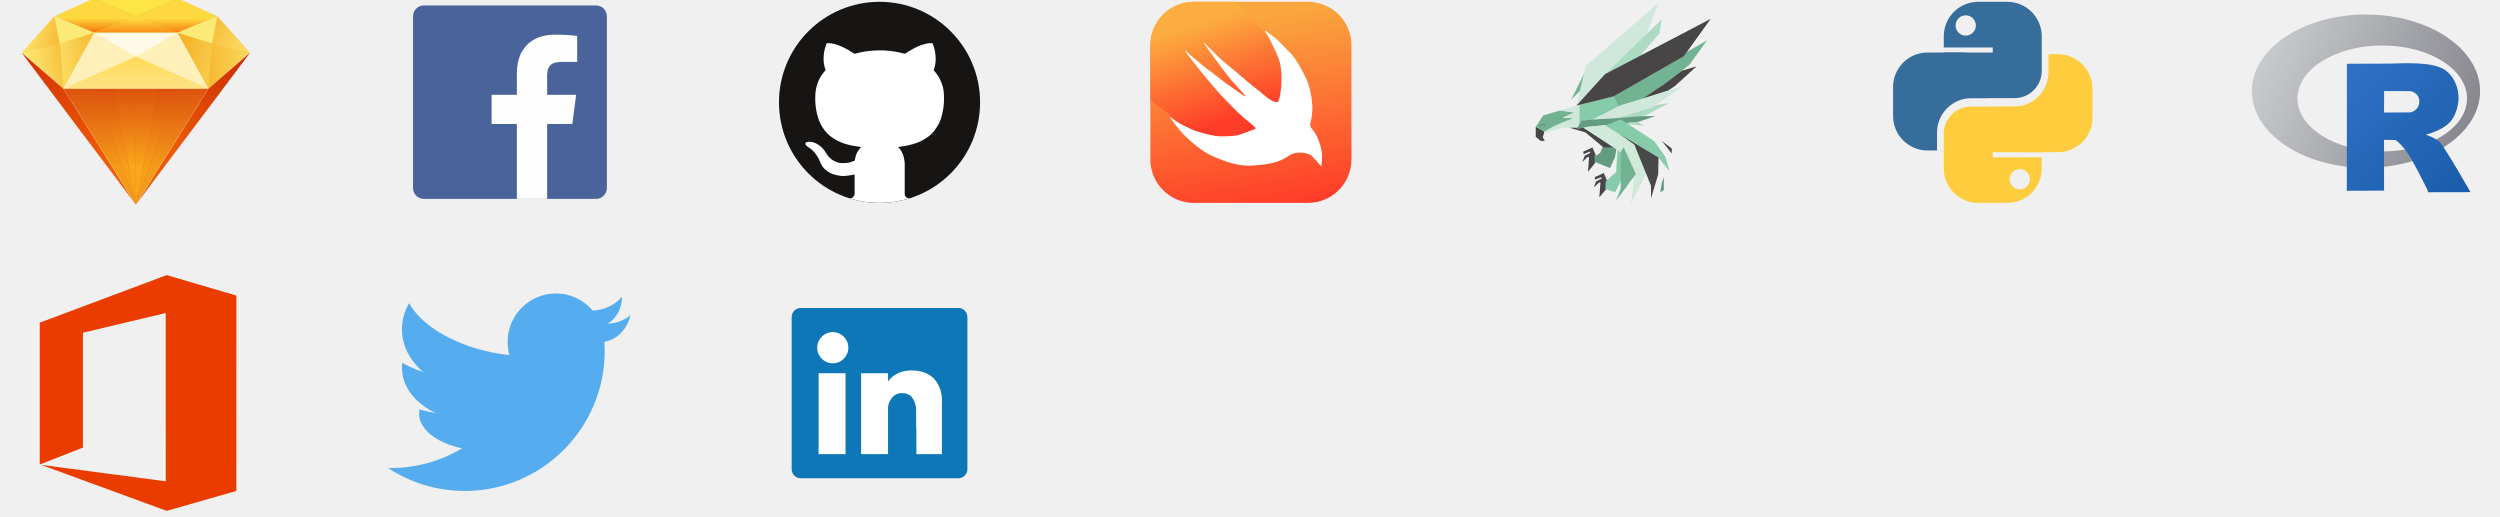
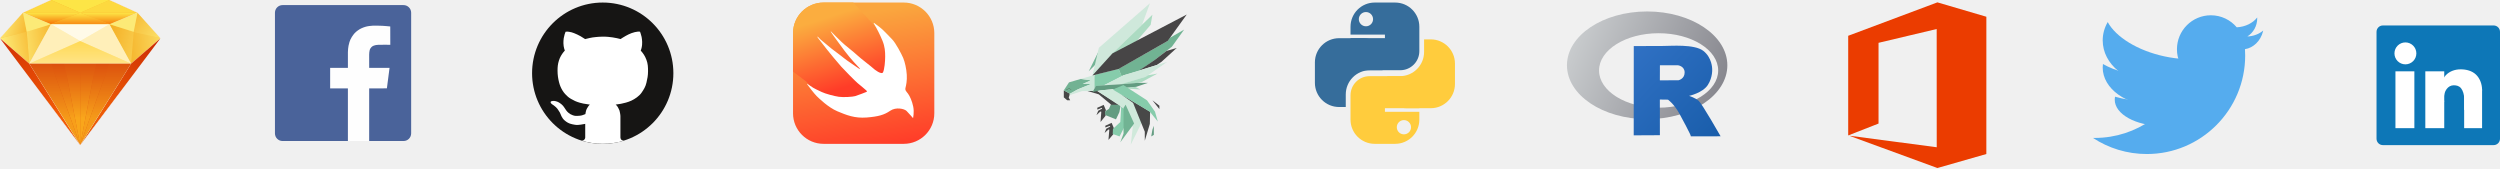
- <svg xmlns="http://www.w3.org/2000/svg" width="1380px" height="285px" viewBox="0 0 1380 285" version="1.1">
+ <svg xmlns="http://www.w3.org/2000/svg" width="1964px" height="132px" viewBox="0 0 1964 132" version="1.1">
  <defs>
    <linearGradient x1="50%" y1="227.264%" x2="50%" y2="0%" id="linearGradient-1">
      <stop stop-color="#BAB6B6" offset="0%" />
      <stop stop-color="#362C2C" offset="100%" />
    </linearGradient>
    <linearGradient x1="134.574%" y1="50%" x2="-9.55%" y2="19.28%" id="linearGradient-2">
      <stop stop-color="#CAC8C8" offset="0%" />
      <stop stop-color="#5A4F4F" offset="100%" />
    </linearGradient>
    <linearGradient x1="110.992%" y1="58.427%" x2="-17.392%" y2="30.12%" id="linearGradient-3">
      <stop stop-color="#E9E9E9" offset="0%" />
      <stop stop-color="#705454" offset="100%" />
    </linearGradient>
    <linearGradient x1="100%" y1="50%" x2="-14.812%" y2="76.896%" id="linearGradient-4">
      <stop stop-color="#D4CECE" offset="0%" />
      <stop stop-color="#554343" offset="100%" />
    </linearGradient>
    <linearGradient x1="214.156%" y1="94.552%" x2="0%" y2="7.921%" id="linearGradient-5">
      <stop stop-color="#CAC8C8" offset="0%" />
      <stop stop-color="#473D3D" offset="100%" />
    </linearGradient>
    <linearGradient x1="191.651%" y1="25.015%" x2="-45.546%" y2="50%" id="linearGradient-6">
      <stop stop-color="#E9E9E9" offset="0%" />
      <stop stop-color="#393232" offset="100%" />
    </linearGradient>
    <linearGradient x1="130.642%" y1="116.549%" x2="-19.066%" y2="20.993%" id="linearGradient-7">
      <stop stop-color="#D4CECE" offset="0%" />
      <stop stop-color="#625353" offset="100%" />
    </linearGradient>
    <linearGradient x1="50%" y1="0%" x2="50%" y2="100%" id="linearGradient-8">
      <stop stop-color="#D5D4D4" offset="0%" />
      <stop stop-color="#2C2727" offset="100%" />
    </linearGradient>
    <linearGradient x1="50%" y1="0%" x2="50%" y2="100%" id="linearGradient-9">
      <stop stop-color="#D5D4D4" offset="0%" />
      <stop stop-color="#1C1616" offset="100%" />
    </linearGradient>
    <linearGradient x1="50%" y1="0%" x2="50%" y2="100%" id="linearGradient-10">
      <stop stop-color="#DBD8D8" offset="0%" />
      <stop stop-color="#4D3F3F" offset="100%" />
    </linearGradient>
    <linearGradient x1="0%" y1="67.889%" x2="0%" y2="-28.647%" id="linearGradient-11">
      <stop stop-color="#DAD9D9" offset="0%" />
      <stop stop-color="#514949" offset="100%" />
    </linearGradient>
    <linearGradient x1="0%" y1="66.321%" x2="0%" y2="-27.664%" id="linearGradient-12">
      <stop stop-color="#E0DFDF" offset="0%" />
      <stop stop-color="#4C4141" offset="100%" />
    </linearGradient>
    <linearGradient x1="0%" y1="67.543%" x2="0%" y2="-27.437%" id="linearGradient-13">
      <stop stop-color="#E9E9E9" offset="0%" />
      <stop stop-color="#4C4545" offset="100%" />
    </linearGradient>
    <linearGradient x1="100%" y1="0%" x2="26.901%" y2="74.186%" id="linearGradient-14">
      <stop stop-color="#7A6969" offset="0%" />
      <stop stop-color="#DCC9C9" offset="100%" />
    </linearGradient>
    <linearGradient x1="34.146%" y1="63.532%" x2="100%" y2="0%" id="linearGradient-15">
      <stop stop-color="#CAC6C6" offset="0%" />
      <stop stop-color="#655B5B" offset="100%" />
    </linearGradient>
    <linearGradient x1="66.575%" y1="5.001%" x2="81.452%" y2="98.325%" id="linearGradient-16">
      <stop stop-color="#FAA63E" offset="0%" />
      <stop stop-color="#FF3D29" offset="100%" />
    </linearGradient>
    <linearGradient x1="35.075%" y1="16.017%" x2="57.687%" y2="87.81%" id="linearGradient-17">
      <stop stop-color="#FBAD3F" offset="0%" />
      <stop stop-color="#FF3C28" offset="100%" />
    </linearGradient>
    <linearGradient x1="3.44%" y1="31.948%" x2="100%" y2="59.245%" id="linearGradient-18">
      <stop stop-color="#C8CBCD" offset="0%" />
      <stop stop-color="#87878E" offset="100%" />
    </linearGradient>
    <linearGradient x1="0%" y1="0%" x2="100%" y2="100%" id="linearGradient-19">
      <stop stop-color="#3071C4" offset="0%" />
      <stop stop-color="#195DAA" offset="100%" />
    </linearGradient>
  </defs>
  <g id="All" stroke="none" stroke-width="1" fill="none" fill-rule="evenodd">
    <g id="All_logo">
-       <g id="sketch" transform="translate(12, -1)">
+       <g id="sketch">
        <g id="layer-1">
          <polygon id="Rectangle-1" fill="#FFE898" points="40 19 86 19 103 50 23 50" />
          <polygon id="Rectangle-2" fill="#F8CA4A" points="18 10 40 19 23 50 0 30" />
          <polygon id="Rectangle-2-Copy" fill="#F8CA4A" transform="translate(106, 30) scale(-1, 1) translate(-106, -30) " points="104 10 126 19 109 50 86 30" />
          <polygon id="Polygon-1" fill="#FAB32A" points="86 0 108 10 86 19 40 19 18 10 40 0" />
          <polygon id="Polygon-2" fill="#D33A04" points="0 30.159 23 50 63 114" />
          <polygon id="Polygon-2-Copy" fill="#D33A04" transform="translate(94.5, 72.07952) scale(-1, 1) translate(-94.5, -72.07952) " points="63 30.159 86 50 126 114" />
          <polygon id="Polygon-2-Copy-2" fill="#DE5B0F" transform="translate(63.006, 82) scale(-1, 1) translate(-63.006, -82) " points="23.012 50 103 50 63.012 114" />
        </g>
        <g id="layer-2" style="mix-blend-mode: overlay;">
          <g id="A" transform="translate(23, 19)">
            <polygon id="Polygon-5" fill="#ABA8A8" points="17 0 40 13.27 0 31" />
            <polygon id="Polygon-5-Copy" fill="#ABA8A8" transform="translate(60, 15.5) scale(-1, 1) translate(-60, -15.5) " points="57 0 80 13.27 40 31" />
            <polygon id="Polygon-5-Copy-2" fill="#E2E2E2" transform="translate(40, 6.634863) scale(-1, 1) translate(-40, -6.634863) " points="63 0 40 13.27 17 0" />
            <polygon id="Polygon-5-Copy-3" fill="url(#linearGradient-1)" transform="translate(40, 22.13486) scale(-1, 1) translate(-40, -22.13486) " points="80 31 40 13.27 0 31" />
          </g>
          <g id="B" transform="translate(0, 10)">
            <polygon id="Polygon-5-Copy-4" fill="url(#linearGradient-2)" transform="translate(30.5, 24.5) scale(-1, 1) translate(-30.5, -24.5) " points="38 40 21 9 40 15" />
            <polygon id="Polygon-5-Copy-5" fill="url(#linearGradient-3)" transform="translate(11.5, 27.5) scale(-1, 1) translate(-11.5, -27.5) " points="0 40 23 20 2 15" />
            <polygon id="Polygon-5-Copy-6" fill="url(#linearGradient-4)" transform="translate(10.5, 10) scale(-1, 1) translate(-10.5, -10) " points="3 0 21 20 2.22044605e-16 15" />
            <polygon id="Polygon-5-Copy-7" fill="#CDCDCD" transform="translate(29, 7.5) scale(-1, 1) translate(-29, -7.5) " points="40 0 18 9 37 15" />
          </g>
          <g id="C" transform="translate(106, 30) scale(-1, 1) translate(-106, -30) translate(86, 10)">
            <polygon id="Polygon-5-Copy-4" fill="url(#linearGradient-5)" transform="translate(30.5, 24.5) scale(-1, 1) translate(-30.5, -24.5) " points="38 40 21 9 40 15" />
            <polygon id="Polygon-5-Copy-5" fill="url(#linearGradient-6)" transform="translate(11.5, 27.5) scale(-1, 1) translate(-11.5, -27.5) " points="0 40 23 20 2 15" />
            <polygon id="Polygon-5-Copy-6" fill="url(#linearGradient-7)" transform="translate(10.5, 10) scale(-1, 1) translate(-10.5, -10) " points="3 0 21 20 2.22044605e-16 15" />
            <polygon id="Polygon-5-Copy-7" fill="#CDCDCD" transform="translate(29, 7.5) scale(-1, 1) translate(-29, -7.5) " points="40 0 18 9 37 15" />
          </g>
          <g id="D" transform="translate(18, 0)">
            <polygon id="Polygon-5-Copy-8" fill="url(#linearGradient-8)" transform="translate(67.5, 14.5) scale(-1, 1) translate(-67.5, -14.5) " points="90 10 67 19 45 10" />
            <polygon id="Polygon-5-Copy-9" fill="#C1C0C0" transform="translate(67.5, 5) scale(-1, 1) translate(-67.5, -5) " points="90 10 67 0 45 10" />
            <polygon id="Polygon-5-Copy-10" fill="#D4D4D4" transform="translate(45, 5) scale(-1, 1) translate(-45, -5) " points="45 10 22 -1.11022302e-16 68 -1.11022302e-16" />
            <polygon id="Polygon-5-Copy-11" fill="#C1C0C0" transform="translate(22.5, 5) scale(-1, 1) translate(-22.5, -5) " points="2.64697796e-23 10 45 10 23 -1.11022302e-16" />
            <polygon id="Polygon-5-Copy-12" fill="url(#linearGradient-9)" transform="translate(22.5, 14.5) scale(-1, 1) translate(-22.5, -14.5) " points="2.64697796e-23 10 45 10 23 19" />
            <polygon id="Polygon-5-Copy-13" fill="url(#linearGradient-10)" transform="translate(45, 14.5) scale(-1, 1) translate(-45, -14.5) " points="45 10 22 19 68 19" />
          </g>
          <g id="E" transform="translate(23, 50)">
            <polygon id="Polygon-5-Copy-14" fill="url(#linearGradient-11)" transform="translate(20, 32) scale(-1, 1) translate(-20, -32) " points="0 64 23 0 40 0" />
            <polygon id="Polygon-5-Copy-15" fill="url(#linearGradient-12)" transform="translate(28.5, 32) scale(-1, 1) translate(-28.5, -32) " points="17 64 40 0 29.391 0" />
            <polygon id="Polygon-5-Copy-16" fill="url(#linearGradient-13)" transform="translate(33.80442, 32) scale(-1, 1) translate(-33.80442, -32) " points="27.609 64 27.609 0 40 0" />
            <polygon id="Polygon-5-Copy-19" fill="url(#linearGradient-11)" points="40 64 63 0 80 0" />
            <polygon id="Polygon-5-Copy-18" fill="url(#linearGradient-12)" points="40 64 63 0 52.391 0" />
            <polygon id="Polygon-5-Copy-17" fill="url(#linearGradient-13)" points="40 64 40 0 52.391 0" />
          </g>
          <g id="F" transform="translate(0, 30)">
            <polygon id="Polygon-5-Copy-20" fill="url(#linearGradient-14)" transform="translate(31.5, 42) scale(-1, 1) translate(-31.5, -42) " points="0 84 63 0 40 20" />
            <polygon id="Polygon-5-Copy-21" fill="url(#linearGradient-15)" points="63 84 126 0 103 20" />
          </g>
        </g>
      </g>
-       <g id="facebook" transform="translate(228, 3)">
+       <g id="facebook" transform="translate(216, 4)">
        <rect id="Rectangle-4" fill="#4A639A" x="0" y="0" width="107" height="106.79" rx="6" />
        <polygon id="Path-1" fill="#FEFEFE" points="57.313 106.783 57.31 65.444 43.366 65.44 43.364 49.327 57.312 49.326 90.024 49.329 87.938 65.416 74.021 65.445 74.014 106.762" />
        <path d="M74.031,50.333 L74.012,38.977 C74.012,38.977 73.97,35.553 75.027,34.002 C76.083,32.451 76.943,32.097 78.026,31.728 C79.11,31.36 79.318,31.378 81.035,31.216 C82.752,31.053 90.617,31.201 90.617,31.201 L90.579,16.788 C90.579,16.788 84.998,16.201 82.024,16.201 C79.05,16.201 78.924,16.048 77.009,16.162 C75.094,16.276 72.876,16.515 71.023,17.073 C69.17,17.631 67.041,18.453 65.009,19.975 C62.977,21.497 62.282,22.217 60.425,24.99 C58.567,27.764 58.041,30.961 57.795,32.011 C57.55,33.062 57.315,35.611 57.315,37.02 C57.315,38.429 57.319,50.313 57.319,50.313 L74.031,50.333 Z" id="Path-2" fill="#FEFEFE" />
      </g>
-       <g id="github" transform="translate(430, 1)">
+       <g id="github" transform="translate(418, 2)">
        <path d="M55.5,111 C86.152,111 111,86.152 111,55.5 C111,24.848 86.152,0 55.5,0 C24.848,0 0,24.848 0,55.5 C0,86.152 24.848,111 55.5,111 Z" id="Oval-1" fill="#161514" />
        <path d="M38.974,108.498 C40.183,108.491 40.768,108.013 40.937,107.807 C41.39,107.25 41.75,106.68 41.75,106.018 L41.75,95.304 C40.98,95.489 39.828,95.718 38.231,95.918 C34.868,96.34 34.584,96.211 31.637,95.635 C28.69,95.059 27.097,93.864 25.676,92.698 C24.255,91.531 23.618,90.298 23.073,89.284 C22.528,88.271 22.216,87.01 21.84,86.451 C21.464,85.893 20.221,83.801 19.768,83.304 C19.315,82.806 18.074,81.469 17.215,80.936 C16.356,80.404 15.07,79.497 14.82,79.02 C14.57,78.543 14.488,78.543 14.596,78.064 C14.704,77.585 15.287,77.452 16.37,77.284 C17.452,77.116 19.669,77.658 20.98,78.439 C22.292,79.22 24.165,80.54 25.306,82.449 C26.447,84.357 27.322,85.373 27.696,85.776 C28.07,86.179 29.279,87.235 29.946,87.608 C30.612,87.98 32.782,89.022 34.115,89.022 C35.448,89.022 35.988,89.068 37.646,88.899 C39.304,88.731 40.476,88.152 41.631,87.717 C41.713,87.687 41.796,87.656 41.881,87.627 C41.952,87.044 42.044,86.485 42.141,86.075 C42.347,85.205 42.386,84.126 44.152,81.573 C44.564,80.976 44.979,80.526 45.394,80.181 C45.074,80.132 41.298,79.555 40.251,79.363 C39.158,79.161 36.065,78.42 33.748,77.35 C31.431,76.28 29.336,75.026 28.134,73.977 C26.932,72.928 25.155,71.189 23.897,69.091 C22.64,66.993 21.806,65.064 21.153,62.488 C20.5,59.912 20.007,56.89 20.007,53.609 C20.007,50.328 20.24,48.327 21.09,45.556 C21.94,42.785 23.318,40.744 24.56,39.084 C24.943,38.574 25.348,38.117 25.726,37.729 C25.726,37.729 25.725,37.728 25.725,37.727 C25.567,37.294 25.456,36.983 25.197,36.057 C24.937,35.131 24.622,33.426 24.622,31.985 C24.622,30.545 24.655,29.508 24.88,27.973 C24.99,27.228 25.259,26.045 25.575,25.008 C25.911,23.907 26.29,22.972 26.29,22.972 L26.504,22.914 C26.504,22.914 26.966,22.82 27.697,22.836 C28.08,22.844 28.537,22.911 29.041,22.975 C30.509,23.16 31.733,23.553 32.963,24.029 C34.193,24.504 36.738,25.645 38.059,26.442 C39.381,27.239 41.633,28.676 41.633,28.676 L41.619,28.716 C43.185,28.299 47.021,27.339 49.806,27.14 C53.385,26.883 51.406,26.889 55.04,26.807 C58.674,26.725 60.905,27.08 63.117,27.351 C65.319,27.62 67.992,28.307 69.53,28.679 C69.779,28.513 72.291,26.847 73.701,26.115 C75.186,25.344 76.343,24.654 78.157,24.019 C79.97,23.384 81.383,23.01 82.978,22.854 C84.573,22.698 84.836,22.991 84.836,22.991 C84.836,22.991 85.768,25.589 86.038,26.988 C86.309,28.386 86.381,29.265 86.481,30.915 C86.58,32.565 86.312,34.225 86.175,34.966 C86.038,35.707 85.625,37.208 85.388,37.694 C85.382,37.706 85.372,37.719 85.357,37.734 C85.371,37.75 85.385,37.766 85.399,37.782 C87.413,40.062 88.669,41.921 89.826,44.984 C90.983,48.048 91.097,50.535 91.097,53.977 C91.097,57.419 90.565,59.893 89.839,63.006 C89.113,66.119 87.803,68.223 85.987,70.853 C84.17,73.484 80.756,75.784 78.042,77.044 C75.328,78.305 71.998,79.132 69.852,79.528 C68.728,79.735 67.266,79.95 65.684,80.157 C66.454,80.801 67.142,81.601 67.603,82.569 C68.865,85.218 68.618,84.493 68.95,86.075 C69.227,87.391 69.355,88.185 69.39,89 L69.4,89 L69.4,106.018 C69.4,106.691 69.593,107.026 70.151,107.807 C70.34,108.072 71.08,108.446 72.041,108.493 C66.817,110.122 61.261,111 55.5,111 C49.745,111 44.194,110.124 38.974,108.498 Z" id="Combined-Shape" fill="#FFFFFF" />
      </g>
-       <g id="swift" transform="translate(635, 1)">
+       <g id="swift" transform="translate(623, 2)">
        <rect id="Rectangle-6" fill="url(#linearGradient-16)" x="0" y="0" width="111" height="111" rx="24" />
-         <path d="M-5.77315973e-15,54.276 L10.371,62.034 C16.775,70.142 26.77,75.422 38,75.422 C43.308,75.422 50.493,74.38 55,72.326 C58.7,70.64 61.987,67.838 64.843,65.065 C71.176,58.912 73,50.389 73,41 C73,33.199 70.295,26.011 65.747,20.274 L65.81,20.201 L47.337,2.66453526e-15 L24,0 C10.744,0 -7.10542736e-15,10.745 -7.10542736e-15,24 L-7.10542736e-15,54.276 Z" id="Combined-Shape" fill="url(#linearGradient-17)" />
+         <path d="M1.0658141e-14,54.276 L10.371,62.034 C16.775,70.142 26.77,75.422 38,75.422 C43.308,75.422 50.493,74.38 55,72.326 C58.7,70.64 61.987,67.838 64.843,65.065 C71.176,58.912 73,50.389 73,41 C73,33.199 70.295,26.011 65.747,20.274 L65.81,20.201 L47.337,-3.55271368e-15 L24,0 C10.744,0 7.10542736e-15,10.745 7.10542736e-15,24 L7.10542736e-15,54.276 Z" id="Combined-Shape" fill="url(#linearGradient-17)" />
        <path d="M94.287,90.796 C94.287,90.796 95.347,86.187 94.421,81.722 C93.495,77.256 91.749,73.536 90.425,71.709 C89.102,69.883 87.835,69.044 88.361,66.955 C88.888,64.865 89.639,61.393 89.364,56.719 C89.09,52.045 87.838,46.563 86.557,43.55 C85.276,40.537 80.729,31.773 77.745,28.772 C74.76,25.77 70.456,20.994 67.898,19.193 C65.339,17.392 62.043,14.29 63.853,17.16 C65.663,20.03 68.35,25.288 70.268,29.975 C72.187,34.661 72.393,38.509 72.393,42.454 C72.393,46.4 71.833,52.201 70.78,54.682 C69.728,57.164 63.689,52.452 62.806,51.506 C61.922,50.56 52.975,43.82 50.325,41.284 C47.674,38.748 40.362,33.208 38.192,30.99 C36.022,28.772 31.819,24.906 31.001,23.897 C30.184,22.887 28.886,21.673 30.112,23.668 C31.339,25.663 38.962,35.745 40.517,37.958 C42.072,40.171 46.649,45.574 47.813,46.783 C48.976,47.993 51.384,50.632 51.924,51.215 C52.464,51.797 53.336,53.079 51.216,51.506 C49.096,49.933 42.204,45.539 39.953,43.609 C37.703,41.68 30.116,36.316 27.615,34.029 C25.114,31.742 22.039,29.649 20.497,27.905 C18.955,26.161 18.812,26.588 19.512,27.68 C20.212,28.772 25.379,35.074 26.612,36.824 C27.846,38.575 36.091,48.33 37.946,50.415 C39.8,52.5 48.856,61.733 50.729,63.288 C52.602,64.843 56.457,68.001 57.41,68.906 C58.363,69.812 58.116,69.905 57.763,70.171 C57.41,70.436 50.566,72.953 48.814,73.509 C47.063,74.065 39.686,74.577 36.007,74.043 C32.328,73.509 25.343,71.633 22.534,70.27 C19.725,68.906 16.474,67.594 13.556,65.441 C10.637,63.288 10.774,63.535 11.327,64.488 C11.88,65.441 16.831,71.773 18.543,73.457 C20.256,75.141 27.709,82.438 34.828,85.415 C41.947,88.392 48.42,91.045 57.79,90.311 C67.16,89.578 71.711,88.208 76.32,85.034 C80.93,81.859 87.462,83.455 89.19,85.164 C90.918,86.873 94.287,90.796 94.287,90.796 Z" id="Path-7" fill="#FFFFFF" />
      </g>
-       <g id="phalcon" transform="translate(847, 1)">
+       <g id="phalcon" transform="translate(835, 2)">
        <polygon id="Polygon-31-Copy-2" fill="#73B395" points="35.141 39.187 54.115 20.681 60.368 11.792 29.056 36.275 20.281 54.064" />
        <polygon id="Polygon-31-Copy-3" fill="#CFE8DB" points="39.096 39.986 58.537 20.991 62.222 17.388 68.402 0.529 28.268 35.527 23.224 57.275" />
        <polygon id="Polygon-31-Copy" fill="#ACDBC2" points="38.974 39.93 70.335 9.565 68.957 17.494 58.322 29.877 23.224 57.275" />
        <polygon id="Polygon-31-Copy-4" fill="#71B393" points="47.689 57.136 59.903 53.587 71.972 45.277 85.614 34.714 95.266 21.249 84.102 27.691 82.289 30.183 43.721 52.14 46.157 57.96" />
        <polygon id="Polygon-31-Copy-5" fill="#474546" points="73.749 49.028 77.528 46.509 89.483 35.636 81.42 38.02 71.735 45.386 59.761 53.44" />
        <polygon id="Polygon-37" fill="#474747" points="0.727 68.97 5.545 71.637 4.596 74.721 5.727 76.768 3.401 76.768 0.727 74.495" />
        <polygon id="Polygon-37-Copy" fill="#72B293" points="0.727 68.97 5.545 71.637 11.051 68.572 13.459 67.496 22.025 64.016 15.569 64.016 22.025 61.08 14.006 60.016 4.803 62.72" />
        <polygon id="Polygon-37-Copy-2" fill="#CFE8DB" points="5.246 72.745 5.545 71.637 11.051 68.572 13.459 67.496 22.025 64.016 15.569 64.016 22.025 61.08 14.011 60.024 25.267 56.716 24.826 57.635 24.826 67.496 23.693 69.551 15.215 69.551" />
        <polygon id="Polygon-37-Copy-3" fill="#86CCAB" points="26.096 65.61 31.884 65.214 46.31 57.876 43.788 52.105 25.267 56.716 24.826 57.635 24.826 67.496" />
        <polygon id="Polygon-41" fill="#CFE8DB" points="47.465 57.218 81.937 46.604 65.122 58.314 46.156 64.14 31.822 65.18" />
        <polygon id="Polygon-43" fill="#ACDBC2" points="66.822 57.111 74.356 55.782 61.701 62.573 57.482 63.262 45.191 64.271 64.967 58.344" />
        <polygon id="Polygon-55" fill="#474747" points="29.41 85.631 26.382 88.45 27.761 84.995 30.857 83.342 30.532 82.675 27.111 84.128 26.993 82.675 32.049 80.383 33.986 84.995 33.286 84.995 33.563 88.88 29.571 93.837 30.185 85.777" />
        <polygon id="Polygon-46-Copy" fill="#639C81" points="45.344 81.044 44.506 79.891 37.79 79.891 36.254 83.412 33.22 85.473 33.22 88.351 41.709 91.767 44.374 86.137" />
        <polygon id="Polygon-44" fill="#474747" points="27.075 69.51 44.209 80.328 38.031 80.328 28.175 72.107 19.336 69.51" />
        <polygon id="Polygon-41-Copy" fill="#639C81" points="23.296 70.282 29.619 69.029 57.625 66.197 66.789 63.121 58.415 63.121 56.3 63.315 46.156 64.14 32.292 65.003 25.908 65.574" />
        <polygon id="Polygon-52" fill="#474546" points="70.361 76.795 75.812 81.042 75.812 83.742" />
        <polygon id="Polygon-52-Copy" fill="#639C81" points="71.453 96.797 70.367 99.767 69.409 105.178 71.453 103.95" />
        <polygon id="Polygon-54" fill="#474747" points="33.361 96.761 38.303 94.51 41.212 101.511 35.801 107.948 36.481 99.844 35.801 99.698 32.779 102.473 33.997 99.188 37.219 97.457 36.772 96.854 33.361 98.167" />
        <polygon id="Polygon-48" fill="#86CCAB" points="45.811 81.827 53.791 87.13 44.525 105.169 39.145 103.284 39.344 99.244 45.113 93.874" />
        <polygon id="Polygon-44-Copy" fill="#D0E9DB" points="27.075 69.51 47.636 83.019 54.886 98.013 53.318 111.668 63.289 91.506 55.113 78.785 40.167 67.976 29.359 69.017" />
        <polygon id="Polygon-48-Copy" fill="#71B393" points="49.287 80.243 55.953 95.051 45.113 109.777 47.648 102.965 47.648 82.785" />
        <polygon id="Polygon-50" fill="#ACDBC2" points="56.793 66.272 60.935 68.306 46.489 67.289" />
        <polygon id="Polygon-51" fill="#484848" points="55.172 78.864 45.49 71.939 68.529 85.803 68.314 95.331 64.348 108.549 64.348 101.48" />
        <polygon id="Polygon-52" fill="#86CCAB" points="47.557 64.818 66.087 76.83 72.37 85.751 74.585 93.498 68.274 85.751 39.22 68.351" />
        <polygon id="Polygon-31" fill="#474546" points="38.974 39.93 97.326 9.387 82.391 30.128 43.773 52.181 23.224 57.275" />
        <polygon id="Rectangle-9" fill="#454646" points="2.499 68.621 4.914 67.261 6.595 68.524 6.468 68.621 4.862 67.5 2.612 68.819" />
      </g>
-       <g id="python" transform="translate(1044, 0)">
+       <g id="python" transform="translate(1032, 1)">
        <g id="half" transform="translate(28.9661, 29.91597)" fill="#FFCC3D">
          <path d="M54.068,54.101 L54.068,28.916 L15.007,28.916 C6.711,28.916 0,35.634 0,43.921 L0,63.077 C0,73.571 8.509,82.084 19.005,82.084 L35.063,82.084 C45.56,82.084 54.068,73.574 54.068,63.077 L54.068,56.899 L27.034,56.899 L27.034,54.101 L54.068,54.101 Z M41.949,74.622 C45.038,74.622 47.542,72.116 47.542,69.025 C47.542,65.934 45.038,63.429 41.949,63.429 C38.86,63.429 36.356,65.934 36.356,69.025 C36.356,72.116 38.86,74.622 41.949,74.622 Z" id="Combined-Shape" />
          <path d="M28.882,28.916 L28.882,39.077 C28.882,47.373 35.6,54.084 43.887,54.084 L63.043,54.084 C73.537,54.084 82.05,45.575 82.05,35.079 L82.05,19.022 C82.05,8.524 73.54,0.017 63.043,0.017 L57.797,0.017 L57.797,9.909 C57.797,20.406 49.289,28.916 38.791,28.916 L28.882,28.916 Z" id="Combined-Shape" />
        </g>
        <g id="half-copy" transform="translate(41.5339, 41.58403) scale(-1, -1) translate(-41.5339, -41.58403) translate(0.033898, 0.084034)" fill="#366D9B">
-           <path d="M54.068,54.101 L54.068,28.916 L15.007,28.916 C6.711,28.916 -4.26325641e-14,35.634 -4.26325641e-14,43.921 L-4.26325641e-14,63.077 C-4.26325641e-14,73.571 8.509,82.084 19.005,82.084 L35.063,82.084 C45.56,82.084 54.068,73.574 54.068,63.077 L54.068,56.899 L27.034,56.899 L27.034,54.101 L54.068,54.101 Z M41.949,74.622 C45.038,74.622 47.542,72.116 47.542,69.025 C47.542,65.934 45.038,63.429 41.949,63.429 C38.86,63.429 36.356,65.934 36.356,69.025 C36.356,72.116 38.86,74.622 41.949,74.622 Z" id="Combined-Shape" />
+           <path d="M54.068,54.101 L54.068,28.916 L15.007,28.916 C6.711,28.916 4.26325641e-14,35.634 4.26325641e-14,43.921 L4.26325641e-14,63.077 C4.26325641e-14,73.571 8.509,82.084 19.005,82.084 L35.063,82.084 C45.56,82.084 54.068,73.574 54.068,63.077 L54.068,56.899 L27.034,56.899 L27.034,54.101 L54.068,54.101 Z M41.949,74.622 C45.038,74.622 47.542,72.116 47.542,69.025 C47.542,65.934 45.038,63.429 41.949,63.429 C38.86,63.429 36.356,65.934 36.356,69.025 C36.356,72.116 38.86,74.622 41.949,74.622 Z" id="Combined-Shape" />
          <path d="M28.882,28.916 L28.882,39.077 C28.882,47.373 35.6,54.084 43.887,54.084 L63.043,54.084 C73.537,54.084 82.05,45.575 82.05,35.079 L82.05,19.022 C82.05,8.524 73.54,0.017 63.043,0.017 L57.797,0.017 L57.797,9.909 C57.797,20.406 49.289,28.916 38.791,28.916 L28.882,28.916 Z" id="Combined-Shape" />
        </g>
      </g>
-       <g id="r" transform="translate(1243, 8)">
+       <g id="r" transform="translate(1231, 9)">
        <path d="M63,84.6 C97.794,84.6 126,65.662 126,42.3 C126,18.938 97.794,0 63,0 C28.206,0 0,18.938 0,42.3 C0,65.662 28.206,84.6 63,84.6 Z M72,75.6 C97.847,75.6 118.8,62.504 118.8,46.35 C118.8,30.196 97.847,17.1 72,17.1 C46.153,17.1 25.2,30.196 25.2,46.35 C25.2,62.504 46.153,75.6 72,75.6 Z" id="Combined-Shape" fill="url(#linearGradient-18)" />
        <path d="M52.488,27.203 L52.442,97.324 L73.006,97.215 L72.979,69.195 L79.346,69.287 C79.346,69.287 83.938,72.349 88.313,80.245 C92.688,88.14 95.224,93.345 96.297,95.459 C97.37,97.574 97.298,98.12 97.298,98.12 L120.718,98.071 C120.718,98.071 106.205,72.588 103.491,70.203 C100.777,67.819 95.931,66.319 95.931,66.319 C95.931,66.319 106.569,64.022 110.638,57.804 C114.707,51.587 114.074,44.937 114.074,44.937 C114.074,44.937 114.054,36.227 107.008,30.876 C99.962,25.526 81.493,27.109 75.625,27.109 C69.757,27.109 52.488,27.203 52.488,27.203 Z M73.028,42.249 L72.984,54.116 L87.617,54.046 C87.617,54.046 92.45,53.051 92.45,47.978 C92.45,42.906 87.29,42.298 87.29,42.298 L73.028,42.249 Z" id="Combined-Shape" fill="url(#linearGradient-19)" />
      </g>
-       <g id="office" transform="translate(21, 151)" fill="#EB3C00">
+       <g id="office" transform="translate(1451, 1)" fill="#EB3C00">
        <path d="M0.944,105.404 L0.944,27.111 L71.028,0.857 L109.488,12.149 L109.47,119.999 L71.026,130.994 L1.651,105.596 L70.495,114.678 L70.46,21.799 L24.779,32.641 L24.777,96.061 L0.944,105.404 Z" id="Path-10" />
      </g>
-       <g id="twitter" transform="translate(214, 162)" fill="#55ACEE">
+       <g id="twitter" transform="translate(1644, 12)" fill="#55ACEE">
        <path d="M113.189,9.447 C119.957,9.115 125.838,6.125 129.26,1.749 C129.267,1.955 129.271,2.162 129.271,2.37 C129.271,8.447 126.164,13.761 121.531,16.65 C126.28,16.474 130.677,14.792 133.974,11.991 C133.926,12.213 133.874,12.434 133.819,12.656 C131.931,20.228 126.134,25.634 119.655,26.623 C119.759,28.267 119.812,29.924 119.812,31.594 C119.812,74.344 85.227,109 42.565,109 C26.934,109 12.388,104.348 0.23,96.351 C0.678,96.358 1.127,96.362 1.576,96.362 C34.872,96.362 63.248,75.253 74.103,45.662 C69.23,40.824 66.212,34.114 66.212,26.697 C66.212,11.953 78.14,0 92.854,0 C101.006,0 108.302,3.668 113.189,9.447 Z" id="Combined-Shape" />
        <path d="M86.307,55.917 C89.566,58.974 91.435,62.54 91.435,66.348 C91.435,77.69 74.849,86.884 54.388,86.884 C33.928,86.884 17.341,77.69 17.341,66.348 C17.341,65.547 17.424,64.758 17.584,63.981 C24.848,66.07 33.059,67.317 41.767,67.469 C60.055,67.788 76.319,63.205 86.307,55.917 Z" id="Combined-Shape" />
        <path d="M90.972,36.588 C91.277,38.051 91.435,39.548 91.435,41.072 C91.435,57.649 72.731,71.087 49.659,71.087 C26.586,71.087 7.882,57.649 7.882,41.072 C7.882,40.131 7.943,39.2 8.061,38.281 C17.844,43.922 31.591,47.559 46.87,47.825 C64.893,48.14 80.95,43.693 90.972,36.588 Z" id="Combined-Shape" />
        <path d="M87.744,33.725 C81.19,45.51 66.602,53.71 49.659,53.71 C26.586,53.71 7.882,38.504 7.882,19.746 C7.882,14.591 9.295,9.703 11.824,5.326 C18.128,16.987 35.173,27.779 56.649,32.344 C67.792,34.712 78.527,35.064 87.744,33.725 Z" id="Combined-Shape" />
      </g>
-       <g id="linkedin" transform="translate(437, 170)">
+       <g id="linkedin" transform="translate(1867, 20)">
        <rect id="Rectangle-18" fill="#0D77B7" x="0" y="0" width="97" height="94" rx="5" />
        <ellipse id="Oval-22" fill="#FFFFFF" cx="22.685" cy="21.933" rx="8.605" ry="8.617" />
        <rect id="Rectangle-19" fill="#FFFFFF" x="14.863" y="36.033" width="14.863" height="44.65" />
        <rect id="Rectangle-19-Copy" fill="#FFFFFF" x="38.331" y="36.033" width="14.863" height="44.65" />
        <rect id="Rectangle-19-Copy-2" fill="#FFFFFF" x="68.839" y="50.133" width="14.081" height="30.55" />
        <path d="M68.839,66.372 C76.825,65.123 82.919,58.504 82.919,50.525 C82.919,46.091 81.184,41.519 78.14,38.613 C75.097,35.707 70.745,34.467 66.101,34.467 C61.466,34.467 57.336,36.067 54.543,38.963 C51.739,41.87 50.282,46.082 50.282,50.525 C50.282,54.082 51.332,57.37 53.19,60.031 C53.004,59.127 52.905,58.172 52.905,57.183 C52.905,51.559 56.089,47 60.625,47 C62.893,47 64.921,47.5 66.408,49.343 C67.894,51.186 68.839,54.371 68.839,57.183 L68.839,66.372 Z" id="Combined-Shape" fill="#FFFFFF" />
      </g>
    </g>
  </g>
</svg>
